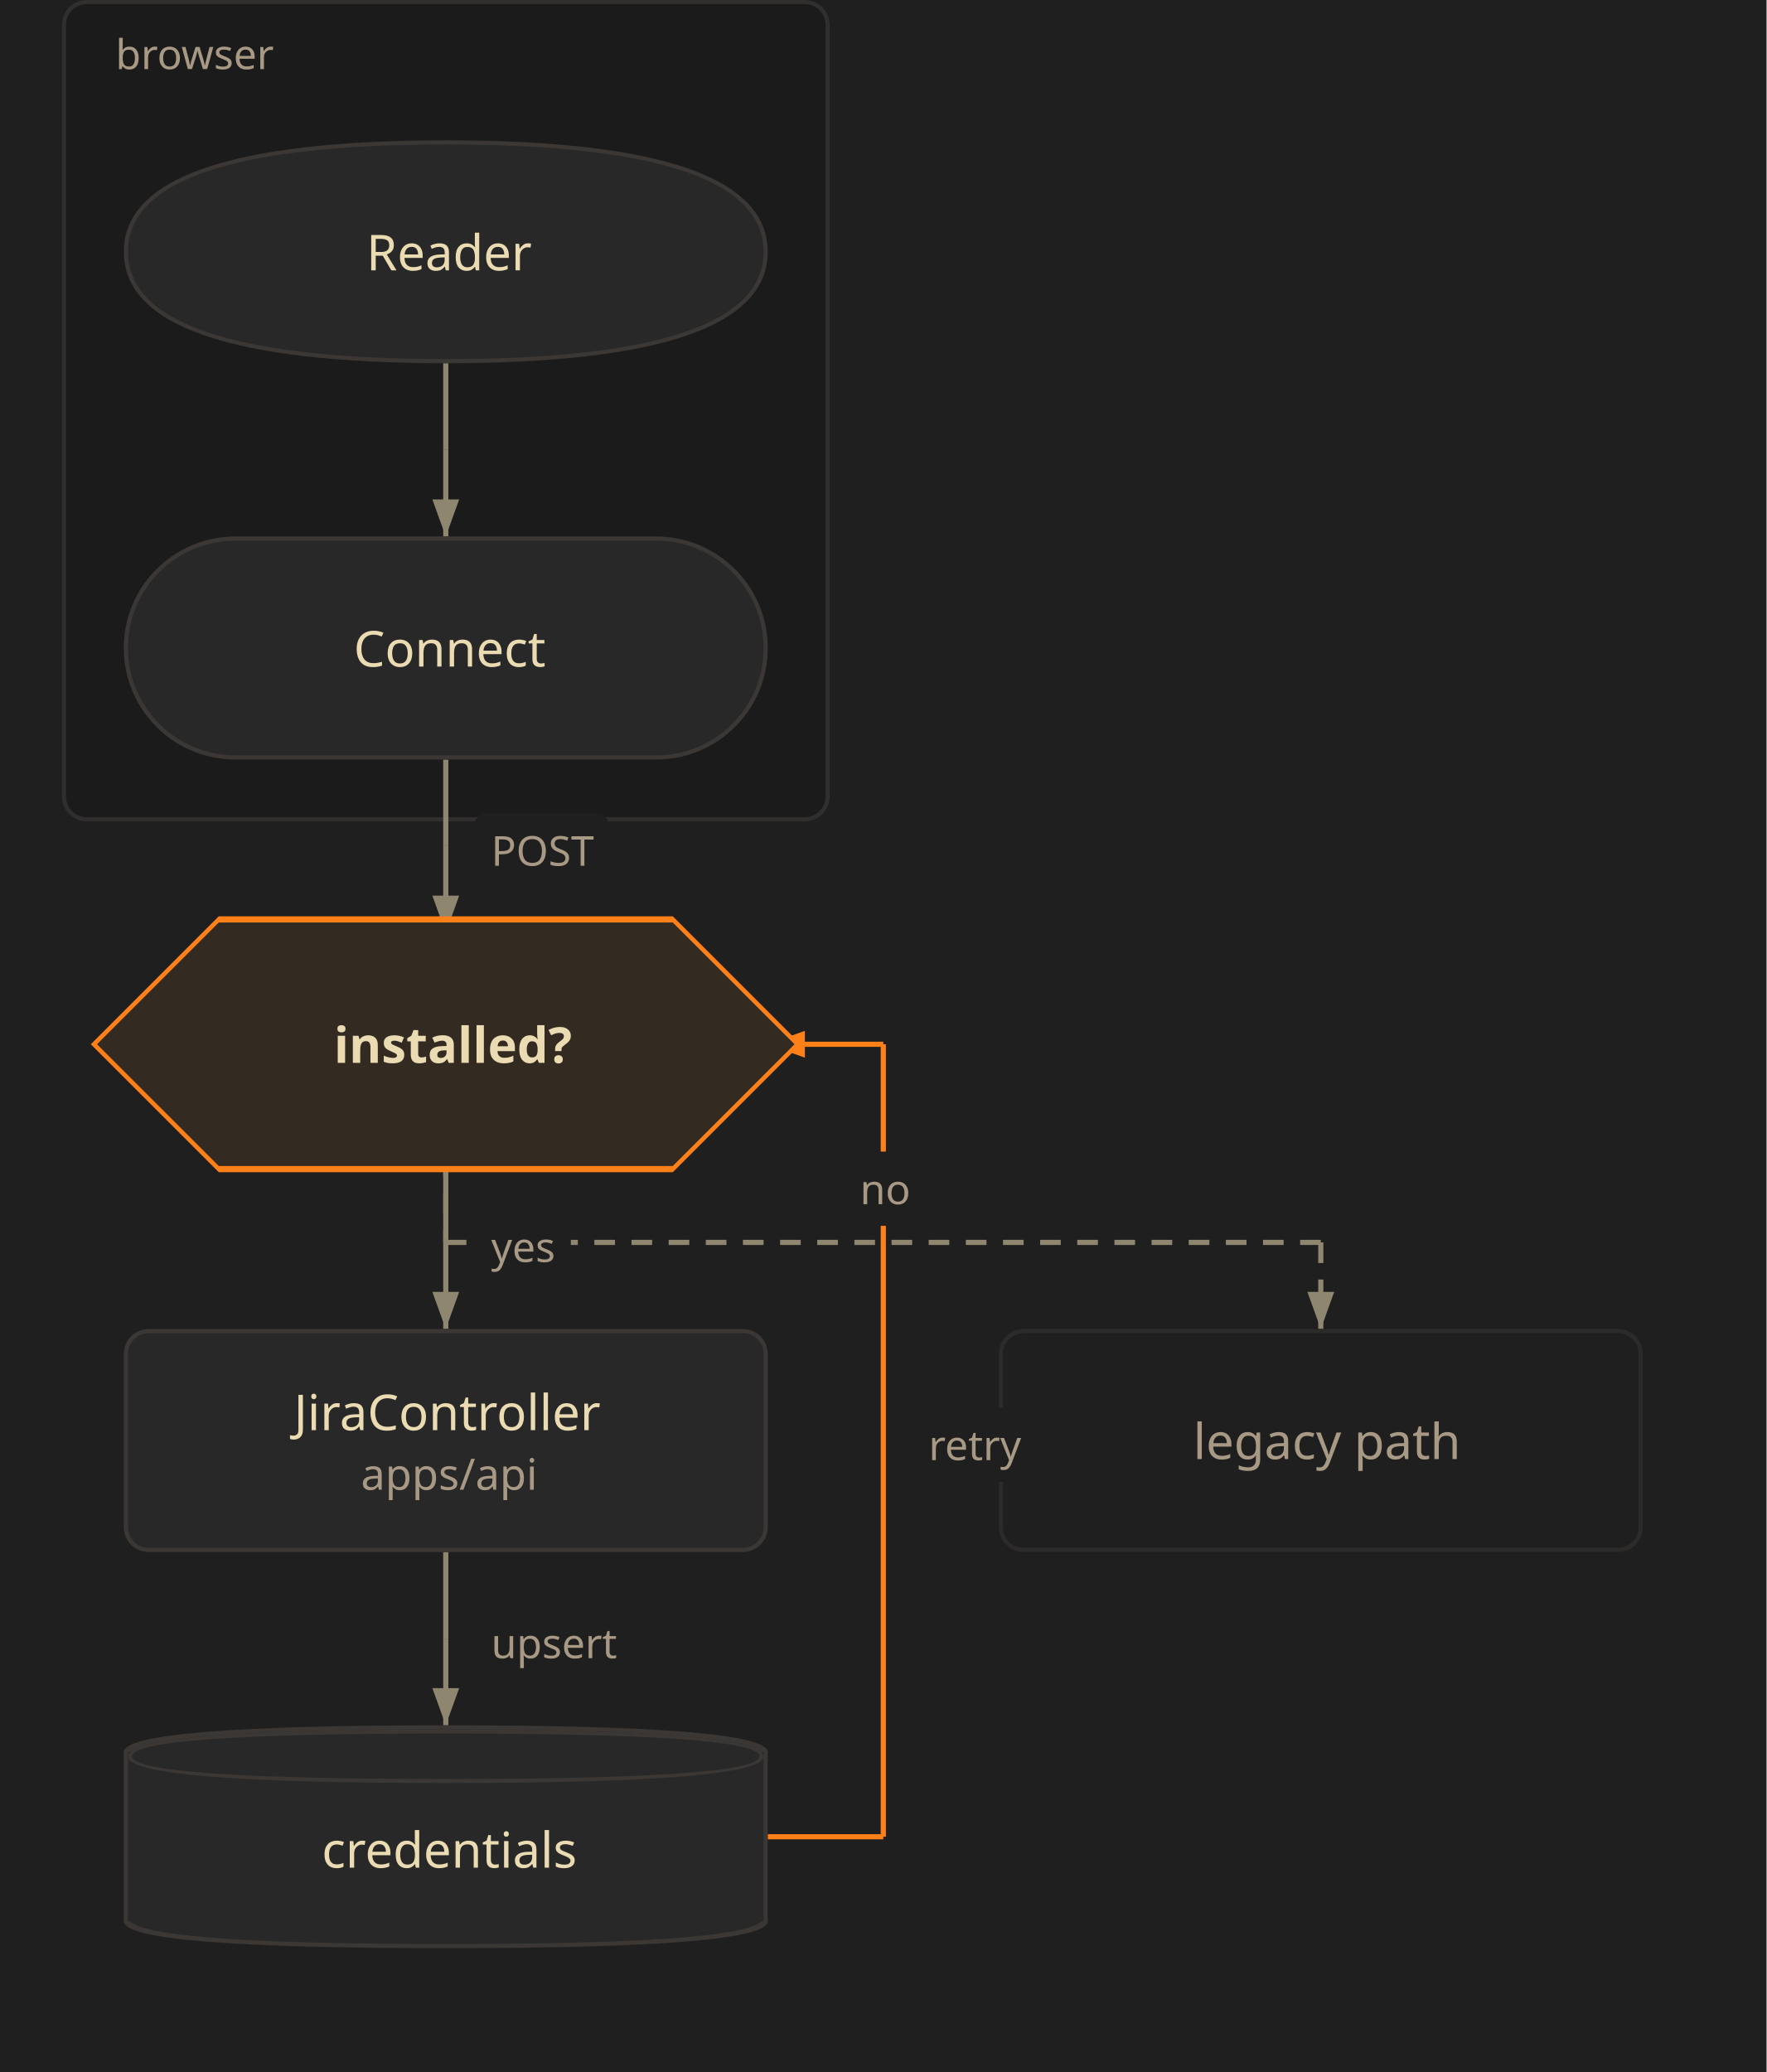
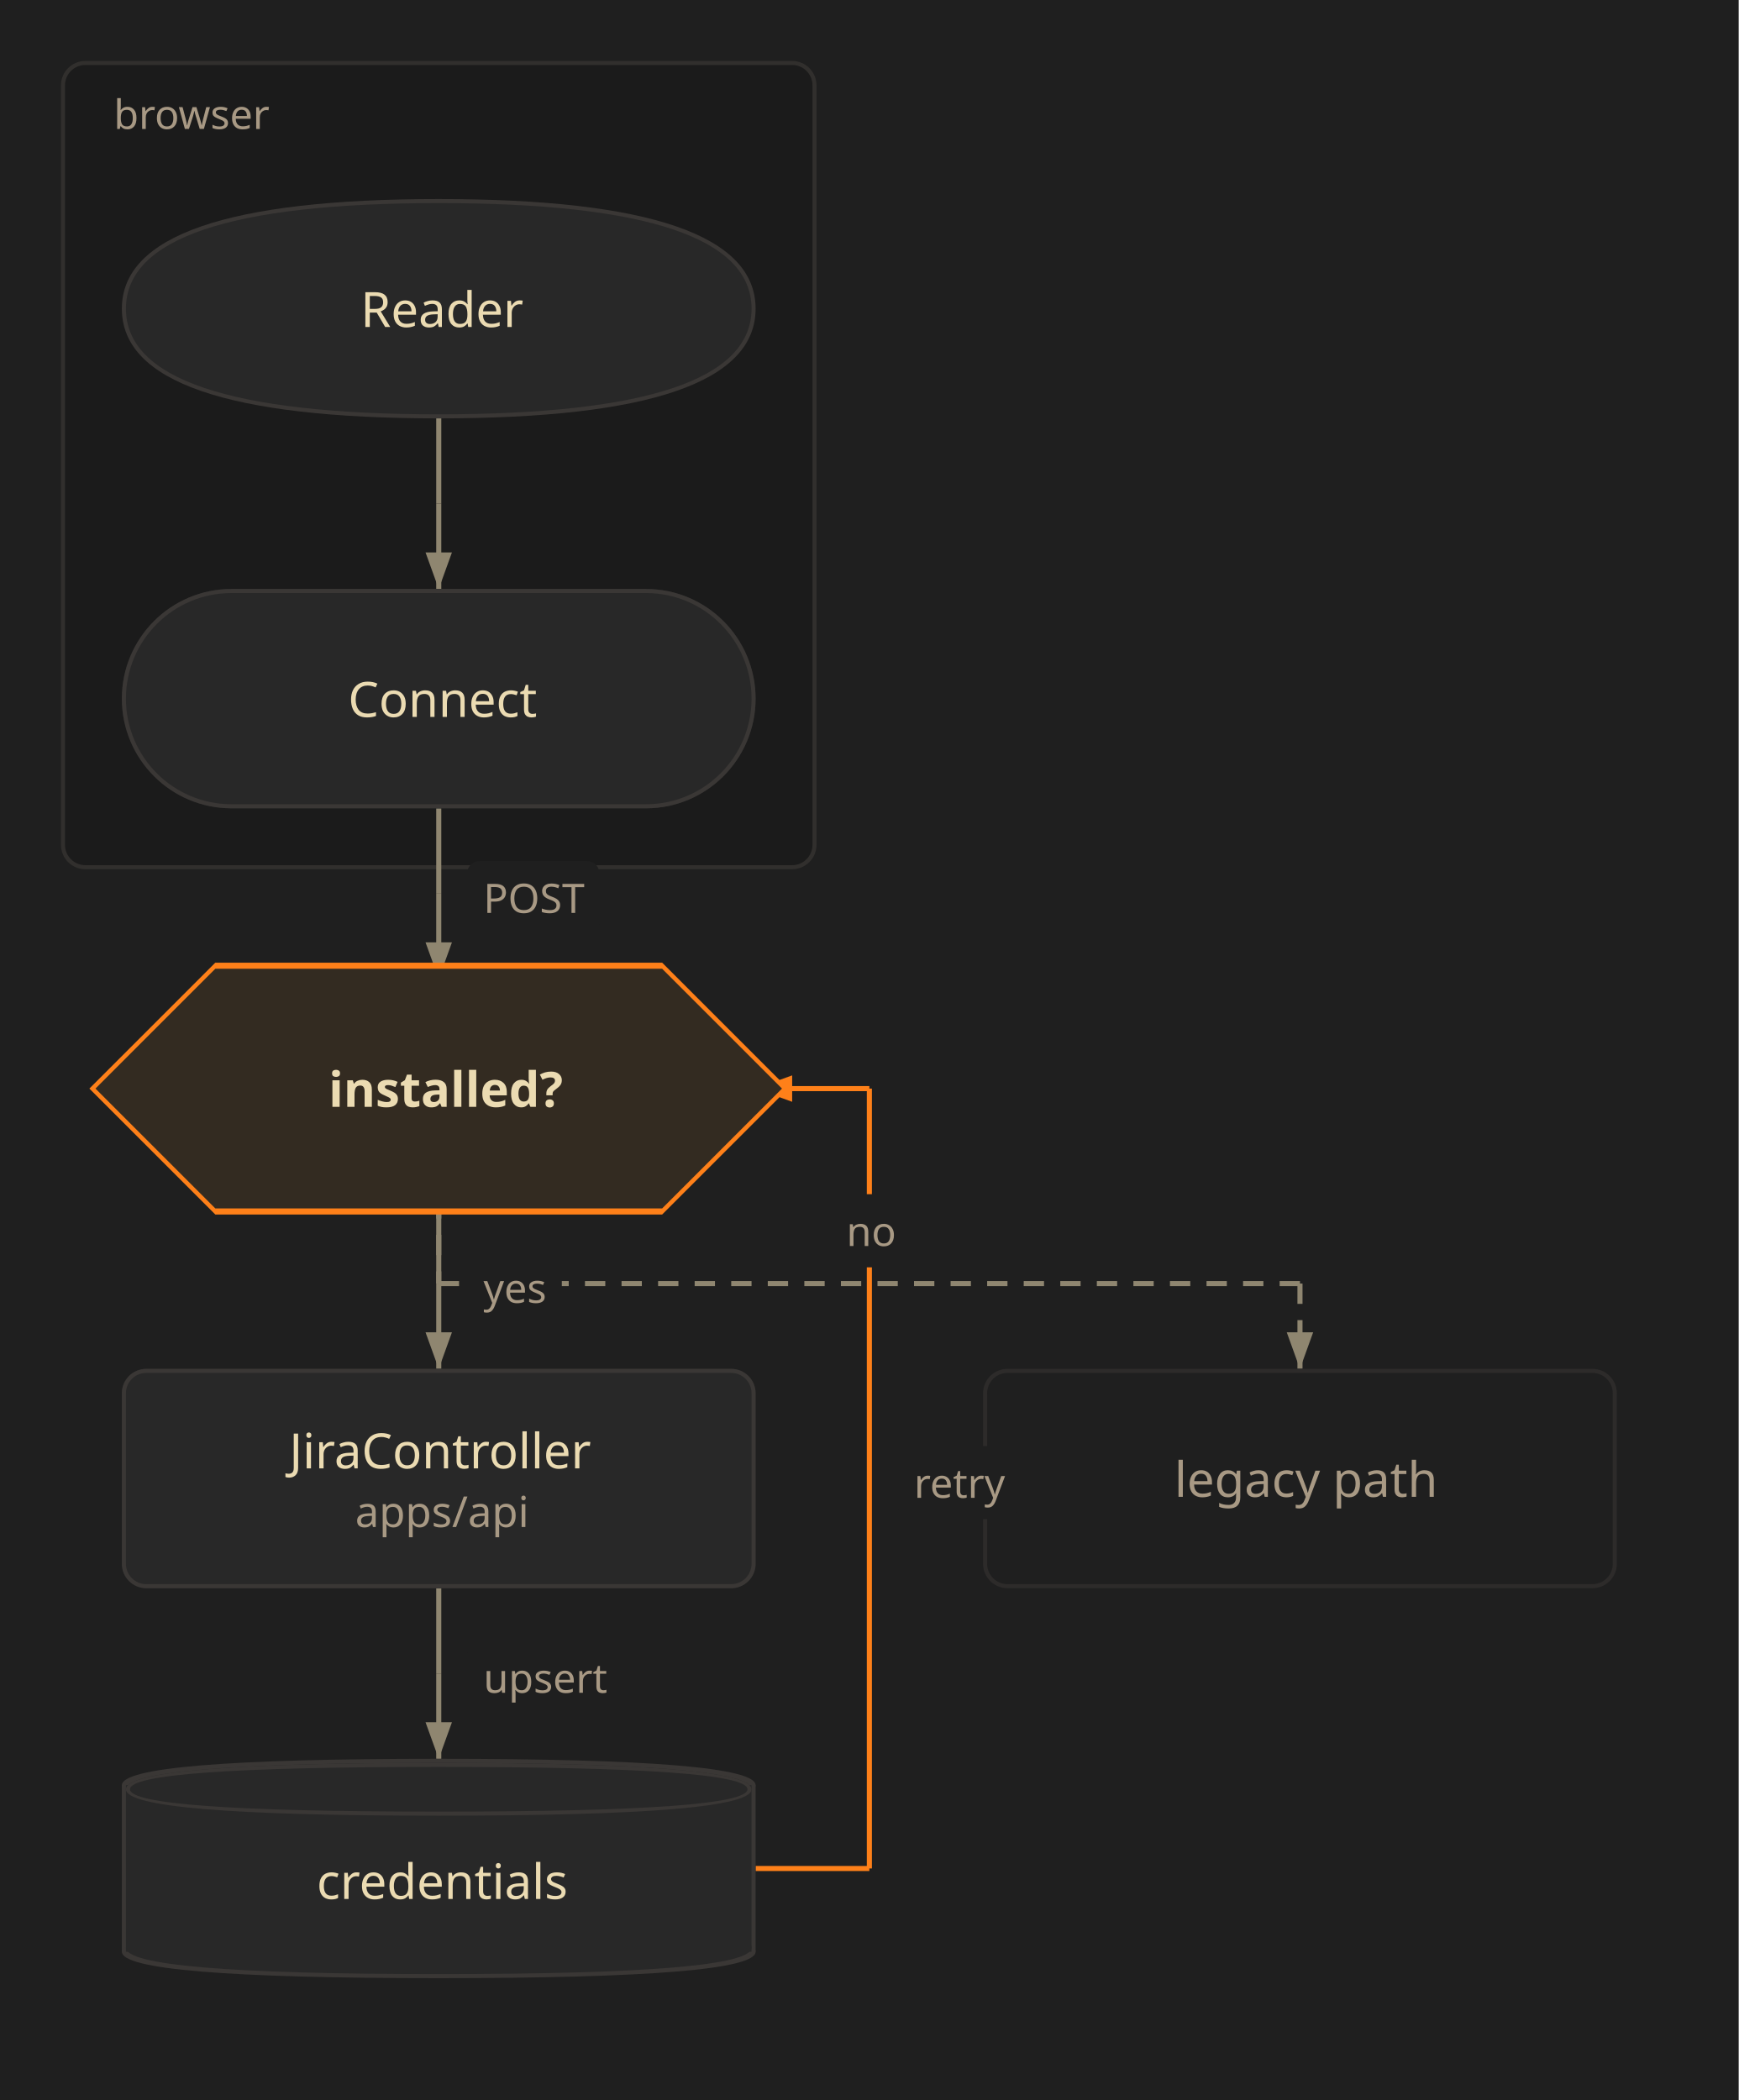
- <svg xmlns="http://www.w3.org/2000/svg" width="428" height="502" viewBox="0 -4 428 502" role="img" aria-label="every shape" font-family="'IBM Plex Sans', sans-serif" style="font-kerning:normal">
-   <rect x="0" y="-4" width="428" height="502" fill="#1f1f1f" />
+ <svg xmlns="http://www.w3.org/2000/svg" width="428" height="517" viewBox="0 -19 428 517" role="img" aria-label="every shape" font-family="'IBM Plex Sans', sans-serif" style="font-kerning:normal">
+   <rect x="0" y="-19" width="428" height="517" fill="#1f1f1f" />
  <rect x="15" y="-4" width="186" height="199" rx="6" fill="#1b1b1b" />
  <rect x="15.5" y="-3.5" width="185" height="198" rx="5.5" fill="none" stroke="#312f2d" stroke-width="1" />
  <rect x="107.38" y="84" width="1.25" height="21" rx="0" fill="#8f8670" />
  <rect x="107.38" y="105" width="1.25" height="21" rx="0" fill="#8f8670" />
  <path d="M108 126L104.75 117L111.25 117Z" fill="#8f8670" />
  <rect x="107.38" y="180" width="1.25" height="21" rx="0" fill="#8f8670" />
  <rect x="107.38" y="201" width="1.25" height="21" rx="0" fill="#8f8670" />
  <path d="M108 222L104.75 213L111.25 213Z" fill="#8f8670" />
  <rect x="107.38" y="276" width="1.25" height="21" rx="0" fill="#8f8670" />
  <rect x="107.38" y="297" width="1.25" height="21" rx="0" fill="#8f8670" />
  <path d="M108 318L104.75 309L111.25 309Z" fill="#8f8670" />
  <rect x="107.38" y="276" width="1.25" height="5" rx="0" fill="#8f8670" />
  <rect x="107.38" y="285" width="1.25" height="5" rx="0" fill="#8f8670" />
  <rect x="107.38" y="294" width="1.25" height="3" rx="0" fill="#8f8670" />
  <rect x="108" y="296.38" width="5" height="1.25" rx="0" fill="#8f8670" />
  <rect x="117" y="296.38" width="5" height="1.25" rx="0" fill="#8f8670" />
  <rect x="126" y="296.38" width="5" height="1.25" rx="0" fill="#8f8670" />
  <rect x="135" y="296.38" width="5" height="1.25" rx="0" fill="#8f8670" />
  <rect x="144" y="296.38" width="5" height="1.25" rx="0" fill="#8f8670" />
  <rect x="153" y="296.38" width="5" height="1.25" rx="0" fill="#8f8670" />
  <rect x="162" y="296.38" width="5" height="1.25" rx="0" fill="#8f8670" />
  <rect x="171" y="296.38" width="5" height="1.25" rx="0" fill="#8f8670" />
  <rect x="180" y="296.38" width="5" height="1.25" rx="0" fill="#8f8670" />
  <rect x="189" y="296.38" width="5" height="1.25" rx="0" fill="#8f8670" />
  <rect x="198" y="296.38" width="5" height="1.25" rx="0" fill="#8f8670" />
  <rect x="207" y="296.38" width="5" height="1.25" rx="0" fill="#8f8670" />
  <rect x="216" y="296.38" width="5" height="1.25" rx="0" fill="#8f8670" />
  <rect x="225" y="296.38" width="5" height="1.25" rx="0" fill="#8f8670" />
  <rect x="234" y="296.38" width="5" height="1.25" rx="0" fill="#8f8670" />
  <rect x="243" y="296.38" width="5" height="1.25" rx="0" fill="#8f8670" />
  <rect x="252" y="296.38" width="5" height="1.25" rx="0" fill="#8f8670" />
  <rect x="261" y="296.38" width="5" height="1.25" rx="0" fill="#8f8670" />
  <rect x="270" y="296.38" width="5" height="1.25" rx="0" fill="#8f8670" />
  <rect x="279" y="296.38" width="5" height="1.25" rx="0" fill="#8f8670" />
  <rect x="288" y="296.38" width="5" height="1.25" rx="0" fill="#8f8670" />
  <rect x="297" y="296.38" width="5" height="1.25" rx="0" fill="#8f8670" />
  <rect x="306" y="296.38" width="5" height="1.25" rx="0" fill="#8f8670" />
  <rect x="315" y="296.38" width="5" height="1.25" rx="0" fill="#8f8670" />
  <rect x="319.38" y="297" width="1.25" height="5" rx="0" fill="#8f8670" />
  <rect x="319.38" y="306" width="1.25" height="5" rx="0" fill="#8f8670" />
  <rect x="319.38" y="315" width="1.25" height="3" rx="0" fill="#8f8670" />
  <path d="M320 318L316.75 309L323.25 309Z" fill="#8f8670" />
  <rect x="107.38" y="372" width="1.25" height="21" rx="0" fill="#8f8670" />
  <rect x="107.38" y="393" width="1.25" height="21" rx="0" fill="#8f8670" />
  <path d="M108 414L104.75 405L111.25 405Z" fill="#8f8670" />
  <rect x="186" y="440.38" width="28" height="1.25" rx="0" fill="#fe8019" />
  <rect x="213.38" y="249" width="1.25" height="192" rx="0" fill="#fe8019" />
  <rect x="186" y="248.38" width="28" height="1.25" rx="0" fill="#fe8019" />
  <path d="M186 249L195 245.75L195 252.25Z" fill="#fe8019" />
  <path d="M30 57Q30 30 108 30Q186 30 186 57Q186 84 108 84Q30 84 30 57Z" fill="#3a3735" />
  <path d="M31 57Q31 31 108 31Q185 31 185 57Q185 83 108 83Q31 83 31 57Z" fill="#282828" />
  <rect x="30" y="126" width="156" height="54" rx="27" fill="#282828" />
  <rect x="30.5" y="126.5" width="155" height="53" rx="26.5" fill="none" stroke="#3a3735" stroke-width="1" />
  <path d="M53 218L163 218L194 249L163 280L53 280L22 249Z" fill="#fe8019" />
  <path d="M53 219.5L163 219.5L192.5 249L163 278.5L53 278.5L23.5 249Z" fill="#332b21" />
  <rect x="30" y="318" width="156" height="54" rx="6" fill="#282828" />
  <rect x="30.5" y="318.5" width="155" height="53" rx="5.5" fill="none" stroke="#3a3735" stroke-width="1" />
  <path d="M30 461.5Q30 455 108 455Q186 455 186 461.5Q186 468 108 468Q30 468 30 461.5Z" fill="#3a3735" />
  <rect x="30" y="420.5" width="156" height="41" rx="0" fill="#3a3735" />
  <path d="M30 420.5Q30 414 108 414Q186 414 186 420.5Q186 427 108 427Q30 427 30 420.5Z" fill="#3a3735" />
  <path d="M31 460.5Q31 454 108 454Q185 454 185 460.5Q185 467 108 467Q31 467 31 460.5Z" fill="#282828" />
  <rect x="31" y="420.5" width="154" height="41" rx="0" fill="#282828" />
  <path d="M31 421.5Q31 415 108 415Q185 415 185 421.5Q185 428 108 428Q31 428 31 421.5Z" fill="#282828" />
  <path d="M31 421.5Q31 415 108 415Q185 415 185 421.5Q185 428 108 428Q31 428 31 421.5Z" fill="#3a3735" />
  <path d="M32 421.5Q32 416 108 416Q184 416 184 421.5Q184 427 108 427Q32 427 32 421.5Z" fill="#282828" />
  <rect x="242" y="318" width="156" height="54" rx="6" fill="#1f1f1f" />
  <rect x="242.5" y="318.5" width="155" height="53" rx="5.5" fill="none" stroke="#2d2b2a" stroke-width="1" />
  <text x="28" y="12.75" font-size="10" font-weight="400" fill="#a89984" xml:space="preserve">browser</text>
  <rect x="115" y="193" width="32.54" height="18" rx="3" fill="#1f1f1f" />
  <text x="119" y="205.75" font-size="10" font-weight="400" fill="#a89984" xml:space="preserve">POST</text>
  <rect x="115" y="289" width="23.3" height="18" rx="3" fill="#1f1f1f" />
  <text x="119" y="301.75" font-size="10" font-weight="400" fill="#a89984" xml:space="preserve">yes</text>
  <rect x="204.36" y="275" width="19.28" height="18" rx="3" fill="#1f1f1f" />
  <text x="208.36" y="287.75" font-size="10" font-weight="400" fill="#a89984" xml:space="preserve">no</text>
  <rect x="115" y="385" width="37.06" height="18" rx="3" fill="#1f1f1f" />
  <text x="119" y="397.75" font-size="10" font-weight="400" fill="#a89984" xml:space="preserve">upsert</text>
  <rect x="221" y="337" width="29.38" height="18" rx="3" fill="#1f1f1f" />
  <text x="225" y="349.75" font-size="10" font-weight="400" fill="#a89984" xml:space="preserve">retry</text>
  <text x="88.78" y="61.5" font-size="12" font-weight="400" fill="#ebdbb2" xml:space="preserve">Reader</text>
  <text x="85.68" y="157.5" font-size="12" font-weight="400" fill="#ebdbb2" xml:space="preserve">Connect</text>
  <text x="80.89" y="253.5" font-size="12" font-weight="600" fill="#ebdbb2" xml:space="preserve">installed?</text>
  <text x="71.2" y="342.5" font-size="12" font-weight="400" fill="#ebdbb2" xml:space="preserve">JiraController</text>
  <text x="87.43" y="356.94" font-size="10.5" font-weight="400" fill="#a89984" xml:space="preserve">apps/api</text>
  <text x="77.97" y="448.5" font-size="12" font-weight="400" fill="#ebdbb2" xml:space="preserve">credentials</text>
  <text x="289.09" y="349.5" font-size="12" font-weight="400" fill="#a89984" xml:space="preserve">legacy path</text>
</svg>
